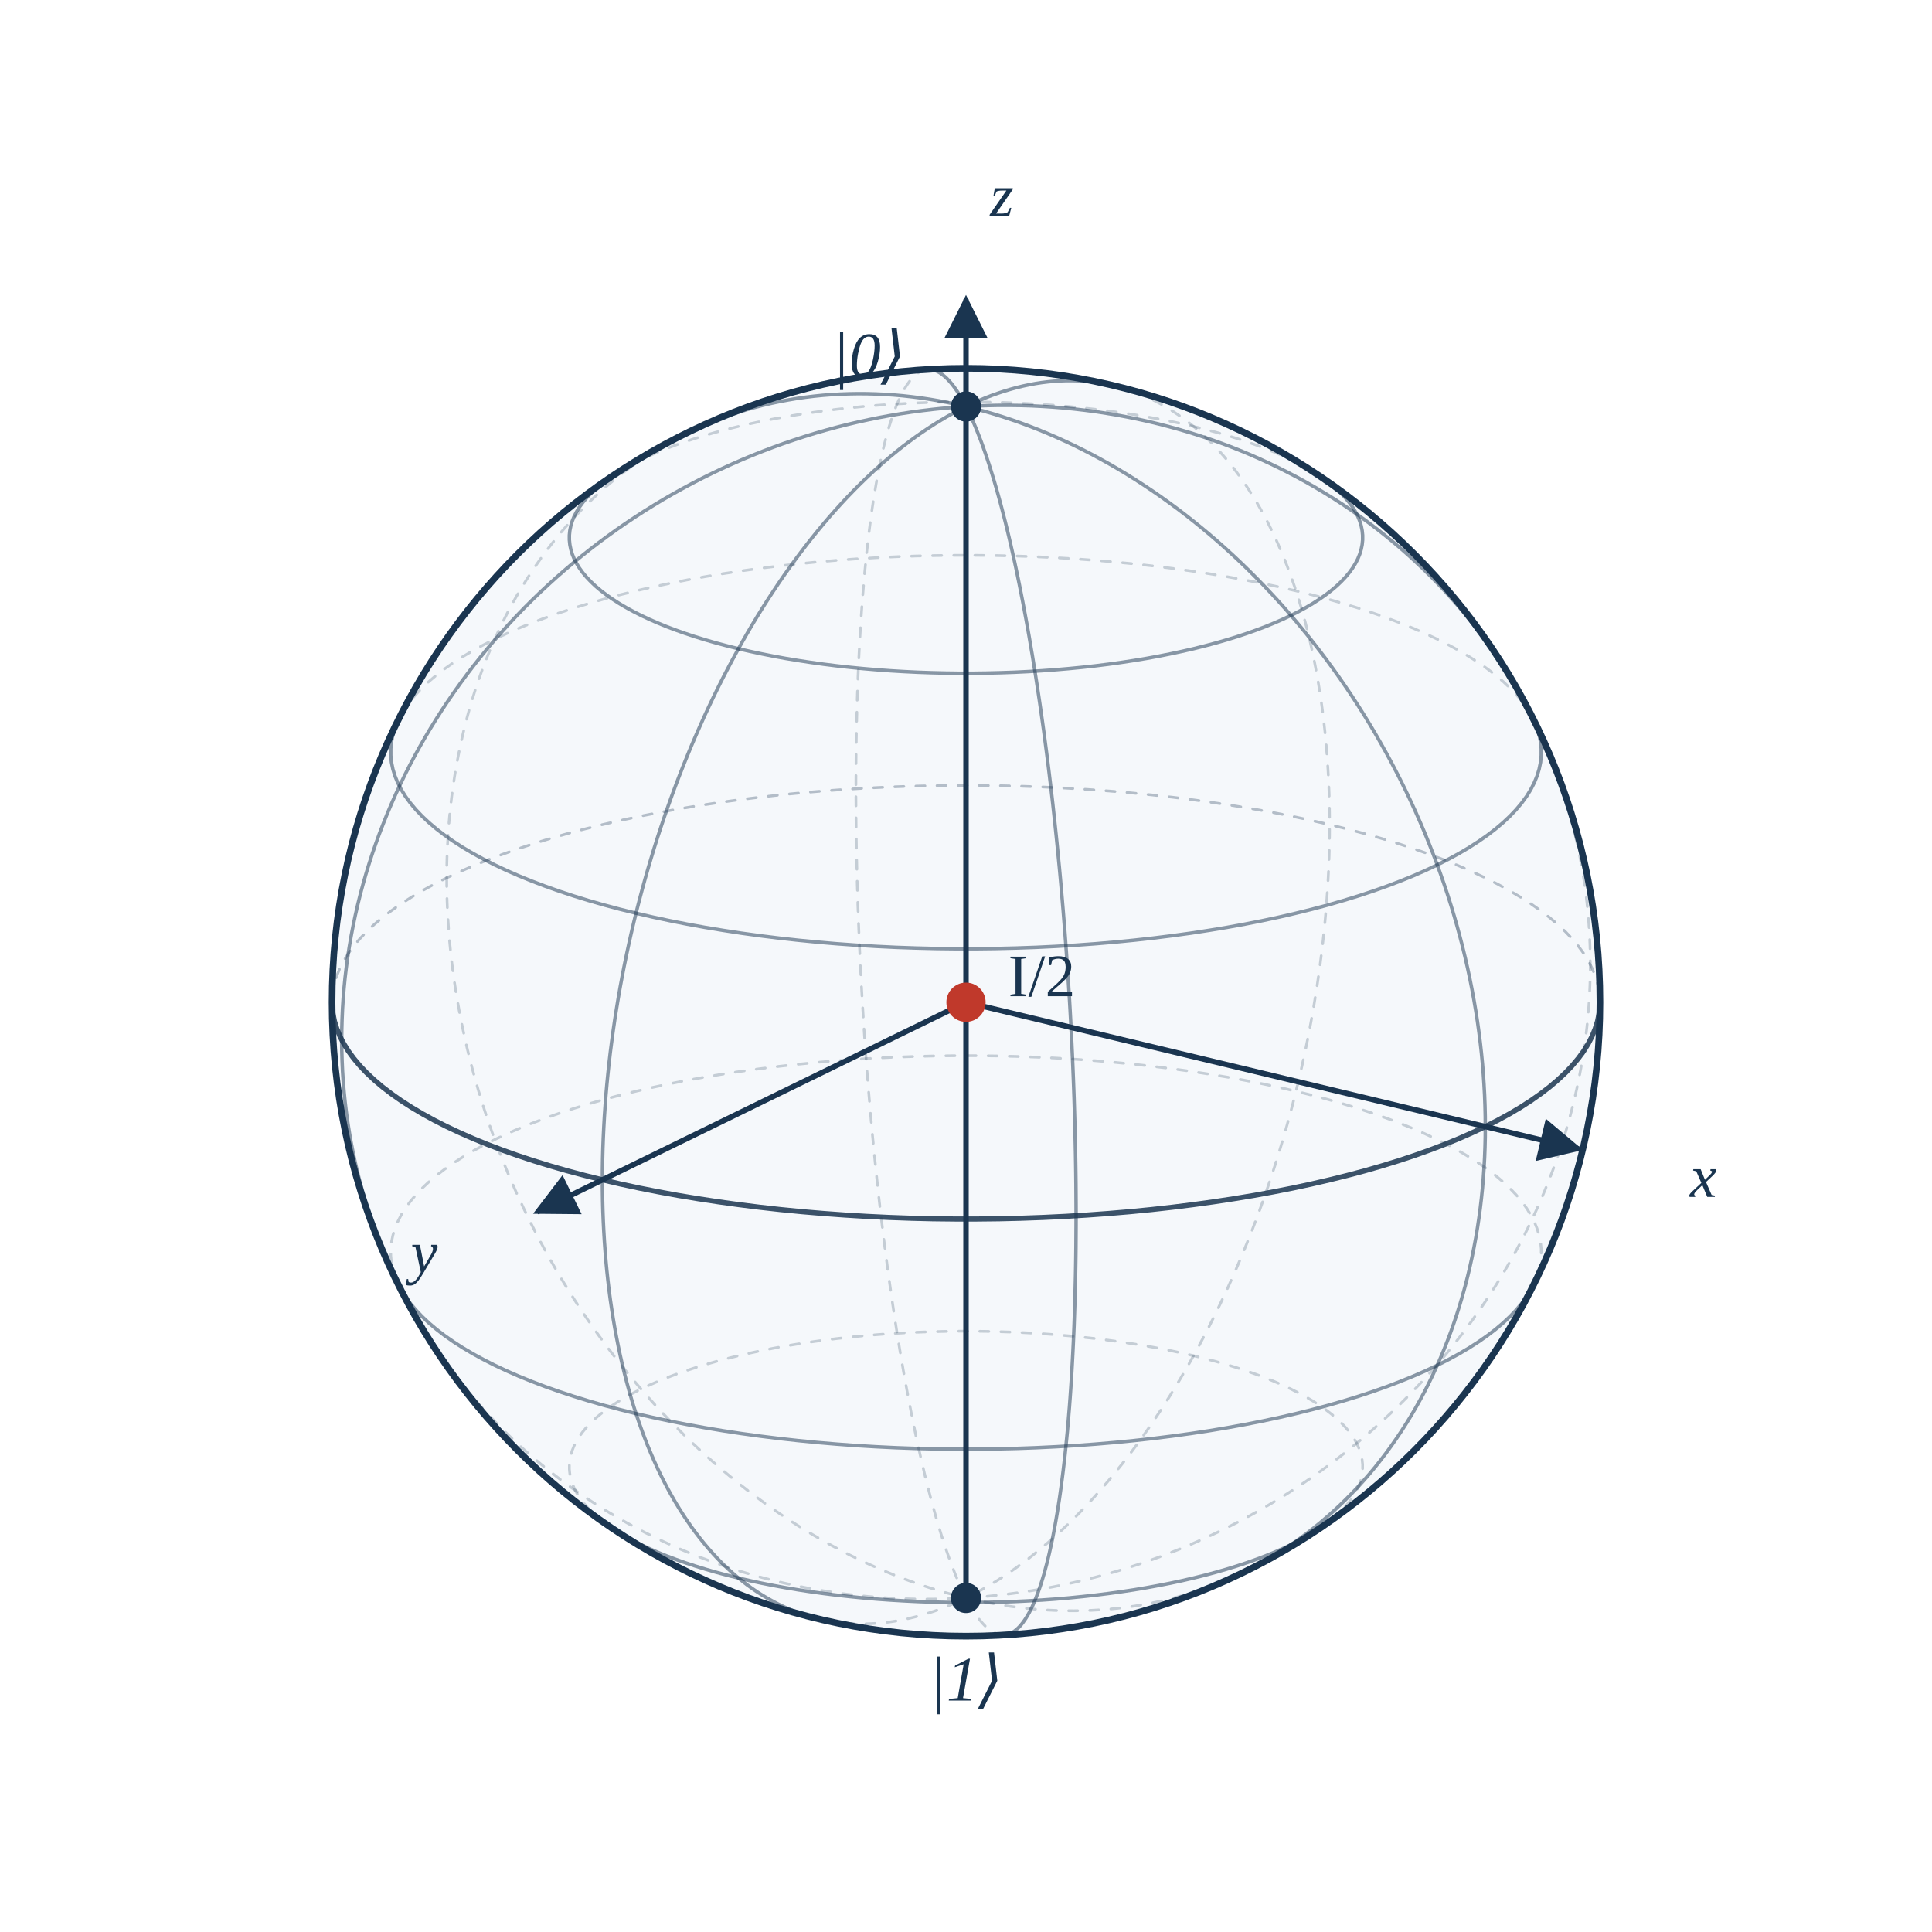
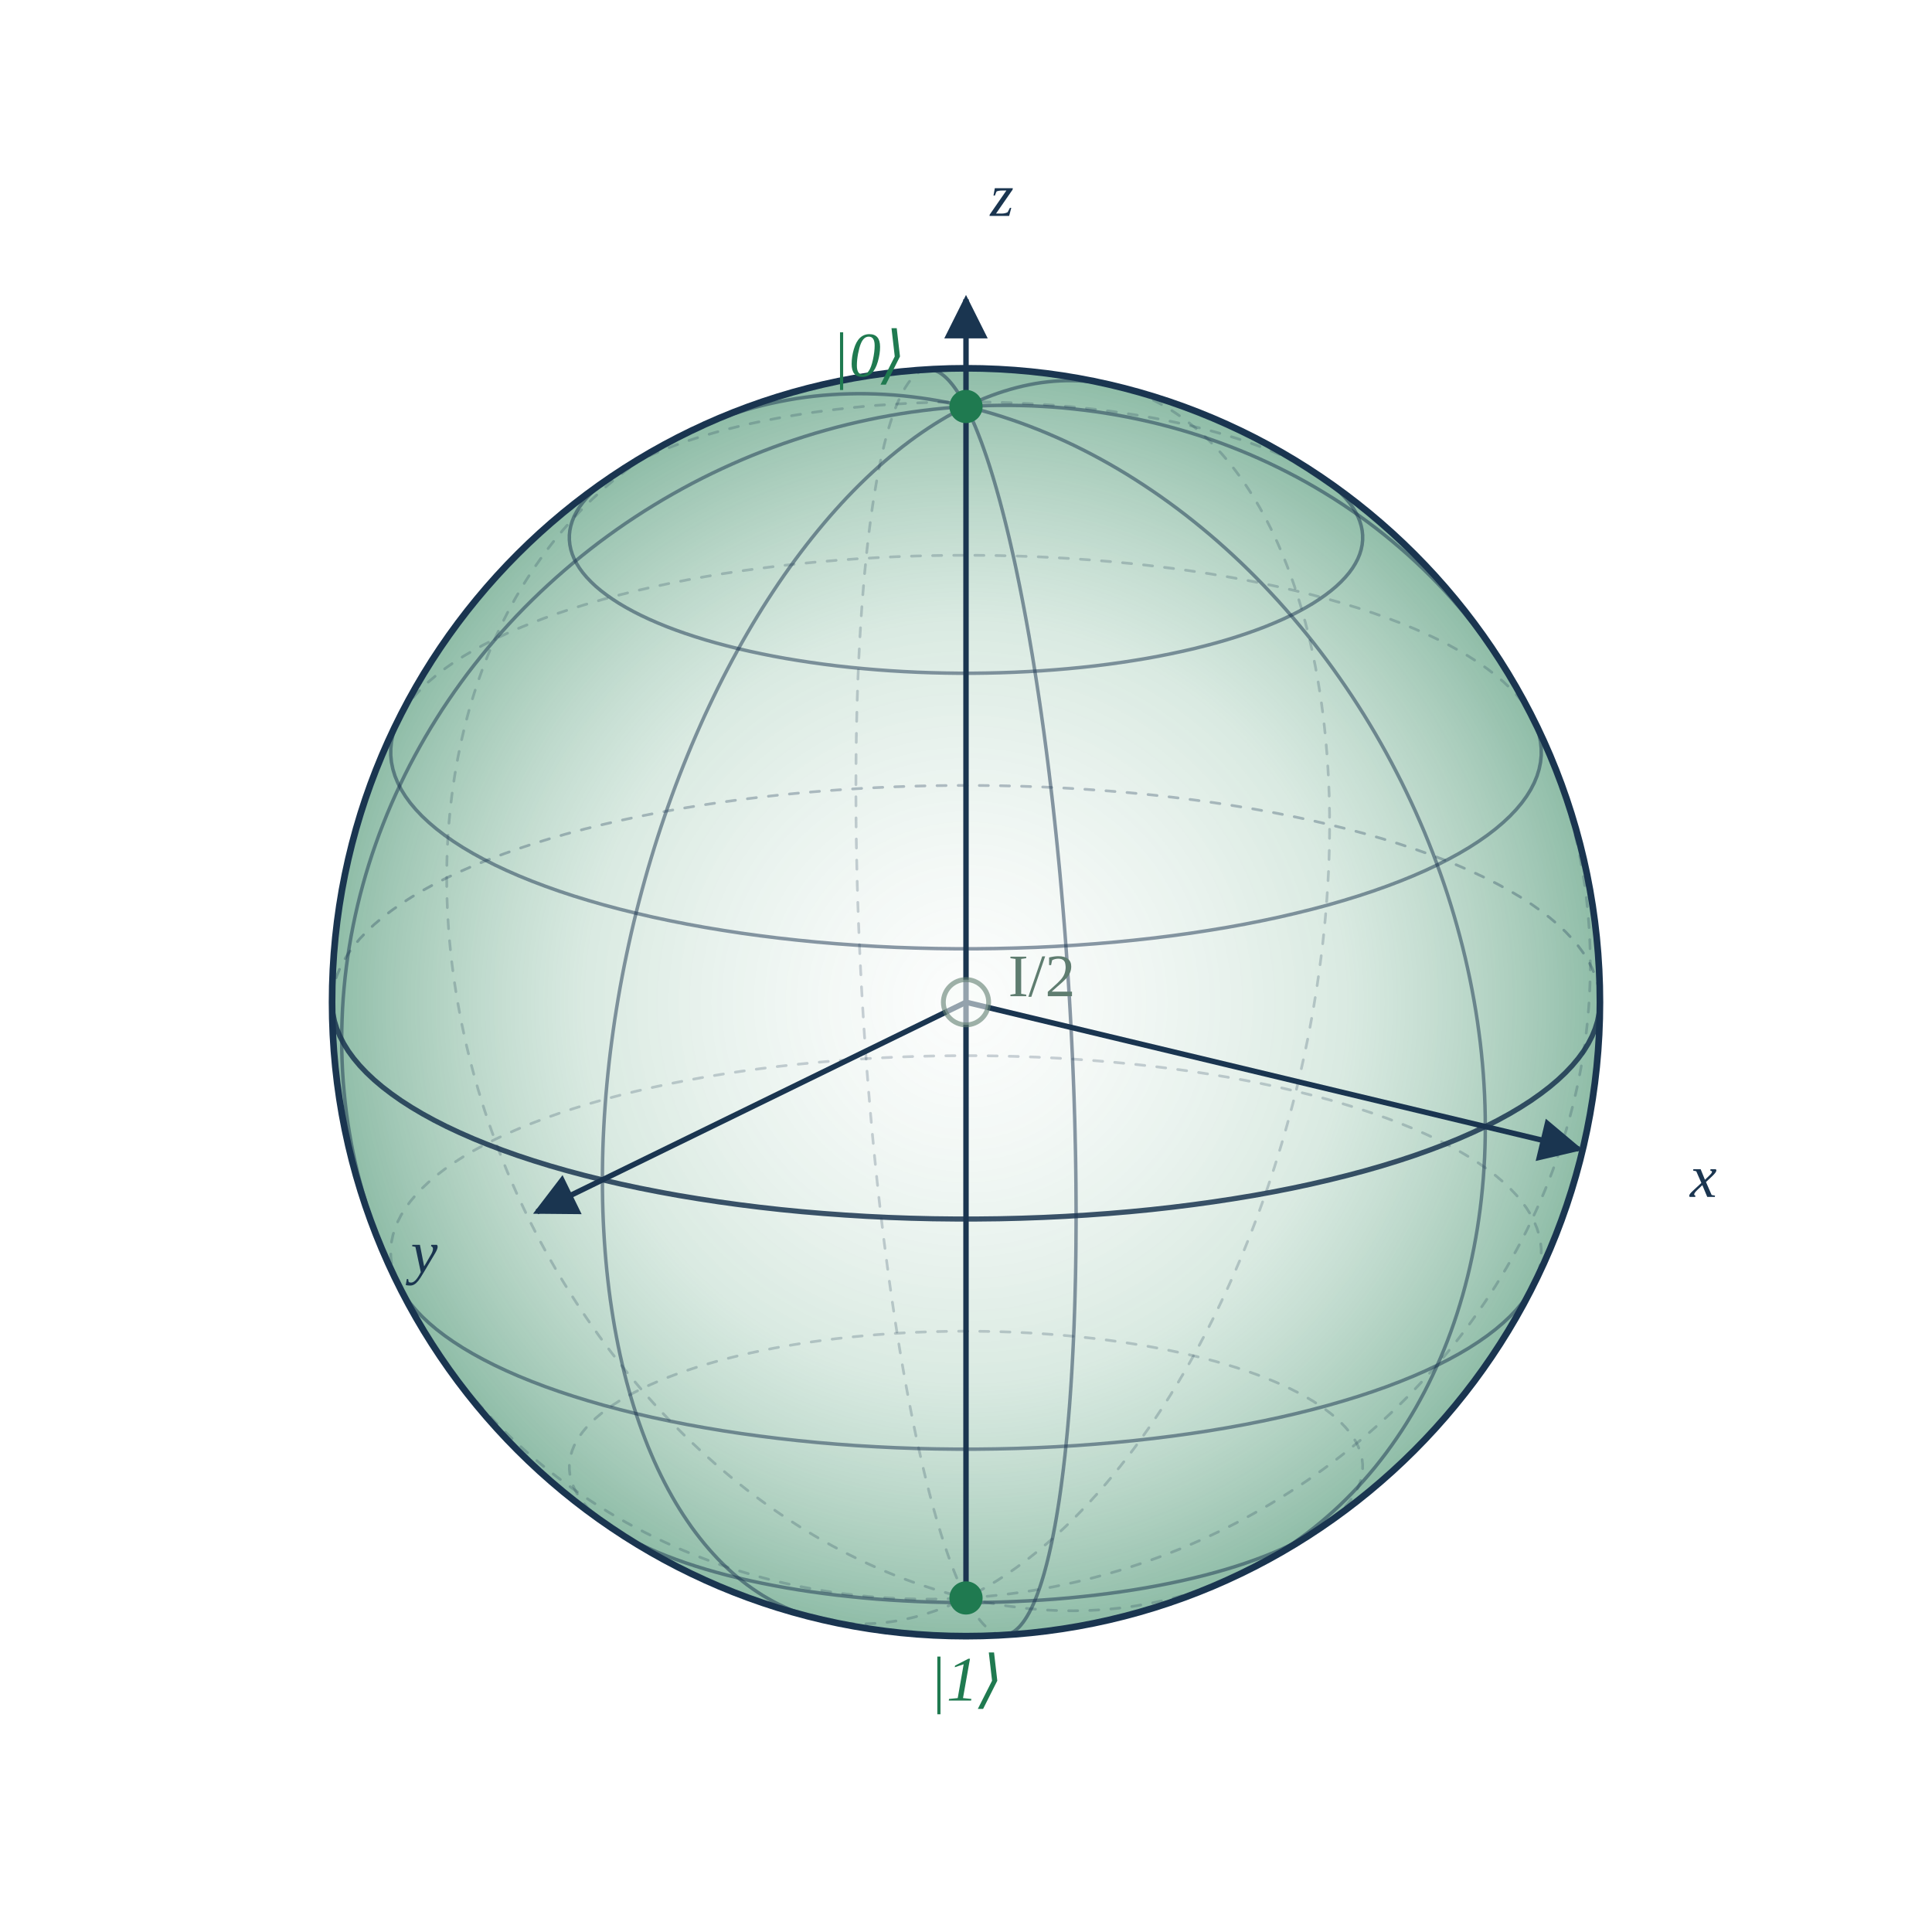
<svg xmlns="http://www.w3.org/2000/svg" viewBox="0 0 640 640" font-family="Georgia, 'Times New Roman', serif" role="img" aria-label="Bloch ball: the qubit state space" data-cx="320" data-cy="332" data-r="210" data-alpha-deg="35" data-elev-deg="20">
  <defs>
    <marker id="arrow" viewBox="0 0 10 10" refX="9" refY="5" markerWidth="8" markerHeight="8" orient="auto-start-reverse">
      <path d="M 0 0 L 10 5 L 0 10 z" fill="#1a3550" />
    </marker>
+     <radialGradient id="purity" cx="320" cy="332" r="210" gradientUnits="userSpaceOnUse">
+       <stop offset="0%" stop-color="#e4eeea" stop-opacity="0.12" />
+       <stop offset="60%" stop-color="#6fae8e" stop-opacity="0.26" />
+       <stop offset="100%" stop-color="#1f7a50" stop-opacity="0.5" />
+     </radialGradient>
  </defs>
-   <circle cx="320.0" cy="332.0" r="210.0" fill="#a8c5d8" fill-opacity="0.12" stroke="none" />
+   <circle cx="320.0" cy="332.0" r="210.0" fill="url(#purity)" stroke="none" />
  <g>
    <polyline points="439.10,159.08 440.97,160.52 442.69,161.97 444.25,163.45 445.67,164.94 446.94,166.45 448.05,167.97 449.00,169.50 449.80,171.05 450.43,172.60 450.91,174.16 451.23,175.73 451.39,177.29 451.39,178.86 451.23,180.43 450.91,182.00 450.43,183.56 449.80,185.11 449.00,186.65 448.05,188.19 446.94,189.71 445.67,191.22 444.25,192.71 442.69,194.19 440.97,195.64 439.10,197.07 437.09,198.48 434.94,199.87 432.64,201.23 430.21,202.56 427.65,203.86 424.95,205.13 422.13,206.36 419.18,207.57 416.11,208.73 412.92,209.86 409.62,210.95 406.22,212.00 402.70,213.01 399.09,213.97 395.38,214.90 391.57,215.77 387.68,216.60 383.71,217.39 379.66,218.13 375.54,218.81 371.35,219.45 367.09,220.04 362.78,220.58 358.42,221.06 354.01,221.49 349.56,221.87 345.07,222.20 340.56,222.47 336.02,222.69 331.45,222.85 326.88,222.96 322.29,223.02 317.71,223.02 313.12,222.96 308.55,222.85 303.98,222.69 299.44,222.47 294.93,222.20 290.44,221.87 285.99,221.49 281.58,221.06 277.22,220.58 272.91,220.04 268.65,219.45 264.46,218.81 260.34,218.13 256.29,217.39 252.32,216.60 248.43,215.77 244.62,214.90 240.91,213.97 237.30,213.01 233.78,212.00 230.38,210.95 227.08,209.86 223.89,208.73 220.82,207.57 217.87,206.36 215.05,205.13 212.35,203.86 209.79,202.56 207.36,201.23 205.06,199.87 202.91,198.48 200.90,197.07 199.03,195.64 197.31,194.19 195.75,192.71 194.33,191.22 193.06,189.71 191.95,188.19 191.00,186.65 190.20,185.11 189.57,183.56 189.09,182.00 188.77,180.43 188.61,178.86 188.61,177.29 188.77,175.73 189.09,174.16 189.57,172.60 190.20,171.05 191.00,169.50 191.95,167.97 193.06,166.45 194.33,164.94 195.75,163.45 197.31,161.97 199.03,160.52 200.90,159.08 202.91,157.67" fill="none" stroke="#1a3550" stroke-width="1.15" stroke-opacity="0.5" stroke-linecap="round" stroke-linejoin="round" />
    <polyline points="202.91,157.67 205.06,156.29 207.36,154.93 209.79,153.60 212.35,152.30 215.05,151.03 217.87,149.79 220.82,148.59 223.89,147.43 227.08,146.30 230.38,145.21 233.78,144.16 237.30,143.15 240.91,142.18 244.62,141.26 248.43,140.38 252.32,139.55 256.29,138.77 260.34,138.03 264.46,137.34 268.65,136.71 272.91,136.12 277.22,135.58 281.58,135.10 285.99,134.66 290.44,134.28 294.93,133.96 299.44,133.69 303.98,133.47 308.55,133.30 313.12,133.19 317.71,133.14 322.29,133.14 326.88,133.19 331.45,133.30 336.02,133.47 340.56,133.69 345.07,133.96 349.56,134.28 354.01,134.66 358.42,135.10 362.78,135.58 367.09,136.12 371.35,136.71 375.54,137.34 379.66,138.03 383.71,138.77 387.68,139.55 391.57,140.38 395.38,141.26 399.09,142.18 402.70,143.15 406.22,144.16 409.62,145.21 412.92,146.30 416.11,147.43 419.18,148.59 422.13,149.79 424.95,151.03 427.65,152.30 430.21,153.60 432.64,154.93 434.94,156.29 437.09,157.67 439.10,159.08" fill="none" stroke="#1a3550" stroke-width="0.9" stroke-opacity="0.22" stroke-dasharray="3,4" stroke-linecap="round" stroke-linejoin="round" />
    <polyline points="508.23,238.92 509.16,241.18 509.85,243.44 510.32,245.71 510.55,247.98 510.55,250.26 510.32,252.53 509.85,254.80 509.16,257.06 508.23,259.32 507.08,261.56 505.70,263.78 504.09,265.99 502.25,268.18 500.20,270.34 497.92,272.48 495.43,274.59 492.72,276.67 489.81,278.71 486.69,280.72 483.36,282.69 479.83,284.62 476.11,286.51 472.20,288.35 468.11,290.14 463.83,291.88 459.38,293.57 454.76,295.21 449.98,296.79 445.03,298.31 439.94,299.78 434.69,301.18 429.31,302.51 423.80,303.79 418.16,304.99 412.40,306.13 406.52,307.20 400.54,308.19 394.47,309.12 388.30,309.97 382.05,310.75 375.72,311.45 369.33,312.08 362.87,312.63 356.36,313.10 349.81,313.50 343.23,313.82 336.61,314.05 329.97,314.21 323.33,314.29 316.67,314.29 310.03,314.21 303.39,314.05 296.77,313.82 290.19,313.50 283.64,313.10 277.13,312.63 270.67,312.08 264.28,311.45 257.95,310.75 251.70,309.97 245.53,309.12 239.46,308.19 233.48,307.20 227.60,306.13 221.84,304.99 216.20,303.79 210.69,302.51 205.31,301.18 200.06,299.78 194.97,298.31 190.02,296.79 185.24,295.21 180.62,293.57 176.17,291.88 171.89,290.14 167.80,288.35 163.89,286.51 160.17,284.62 156.64,282.69 153.31,280.72 150.19,278.71 147.28,276.67 144.57,274.59 142.08,272.48 139.80,270.34 137.75,268.18 135.91,265.99 134.30,263.78 132.92,261.56 131.77,259.32 130.84,257.06 130.15,254.80 129.68,252.53 129.45,250.26 129.45,247.98 129.68,245.71 130.15,243.44 130.84,241.18 131.77,238.92 132.92,236.68" fill="none" stroke="#1a3550" stroke-width="1.15" stroke-opacity="0.5" stroke-linecap="round" stroke-linejoin="round" />
    <polyline points="132.92,236.68 134.30,234.46 135.91,232.25 137.75,230.06 139.80,227.90 142.08,225.76 144.57,223.65 147.28,221.57 150.19,219.53 153.31,217.52 156.64,215.55 160.17,213.62 163.89,211.73 167.80,209.89 171.89,208.10 176.17,206.36 180.62,204.66 185.24,203.03 190.02,201.45 194.97,199.93 200.06,198.46 205.31,197.06 210.69,195.72 216.20,194.45 221.84,193.25 227.60,192.11 233.48,191.04 239.46,190.04 245.53,189.12 251.70,188.27 257.95,187.49 264.28,186.79 270.67,186.16 277.13,185.61 283.64,185.13 290.19,184.74 296.77,184.42 303.39,184.18 310.03,184.03 316.67,183.95 323.33,183.95 329.97,184.03 336.61,184.18 343.23,184.42 349.81,184.74 356.36,185.13 362.87,185.61 369.33,186.16 375.72,186.79 382.05,187.49 388.30,188.27 394.47,189.12 400.54,190.04 406.52,191.04 412.40,192.11 418.16,193.25 423.80,194.45 429.31,195.72 434.69,197.06 439.94,198.46 445.03,199.93 449.98,201.45 454.76,203.03 459.38,204.66 463.83,206.36 468.11,208.10 472.20,209.89 476.11,211.73 479.83,213.62 483.36,215.55 486.69,217.52 489.81,219.53 492.72,221.57 495.43,223.65 497.92,225.76 500.20,227.90 502.25,230.06 504.09,232.25 505.70,234.46 507.08,236.68 508.23,238.92" fill="none" stroke="#1a3550" stroke-width="0.9" stroke-opacity="0.22" stroke-dasharray="3,4" stroke-linecap="round" stroke-linejoin="round" />
    <polyline points="529.97,333.25 529.71,335.76 529.20,338.26 528.43,340.75 527.41,343.24 526.14,345.70 524.62,348.16 522.84,350.59 520.82,353.00 518.56,355.38 516.05,357.74 513.31,360.06 510.32,362.35 507.11,364.61 503.67,366.82 500.01,368.99 496.12,371.12 492.02,373.20 487.71,375.22 483.20,377.20 478.49,379.12 473.58,380.98 468.49,382.79 463.22,384.53 457.77,386.21 452.16,387.82 446.38,389.36 440.45,390.83 434.37,392.24 428.16,393.57 421.81,394.82 415.34,396.00 408.75,397.09 402.05,398.11 395.26,399.05 388.37,399.91 381.40,400.69 374.35,401.38 367.24,401.98 360.07,402.50 352.85,402.94 345.59,403.29 338.30,403.55 330.99,403.73 323.67,403.81 316.33,403.81 309.01,403.73 301.70,403.55 294.41,403.29 287.15,402.94 279.93,402.50 272.76,401.98 265.65,401.38 258.60,400.69 251.63,399.91 244.74,399.05 237.95,398.11 231.25,397.09 224.66,396.00 218.19,394.82 211.84,393.57 205.63,392.24 199.55,390.83 193.62,389.36 187.84,387.82 182.23,386.21 176.78,384.53 171.51,382.79 166.42,380.98 161.51,379.12 156.80,377.20 152.29,375.22 147.98,373.20 143.88,371.12 139.99,368.99 136.33,366.82 132.89,364.61 129.68,362.35 126.69,360.06 123.95,357.74 121.44,355.38 119.18,353.00 117.16,350.59 115.38,348.16 113.86,345.70 112.59,343.24 111.57,340.75 110.80,338.26 110.29,335.76 110.03,333.25 110.03,330.75" fill="none" stroke="#1a3550" stroke-width="1.7" stroke-opacity="0.85" stroke-linecap="round" stroke-linejoin="round" />
    <polyline points="110.03,330.75 110.29,328.24 110.80,325.74 111.57,323.25 112.59,320.76 113.86,318.30 115.38,315.84 117.16,313.41 119.18,311.00 121.44,308.62 123.95,306.26 126.69,303.94 129.68,301.65 132.89,299.39 136.33,297.18 139.99,295.01 143.88,292.88 147.98,290.80 152.29,288.78 156.80,286.80 161.51,284.88 166.42,283.02 171.51,281.21 176.78,279.47 182.23,277.79 187.84,276.18 193.62,274.64 199.55,273.17 205.63,271.76 211.84,270.43 218.19,269.18 224.66,268.00 231.25,266.91 237.95,265.89 244.74,264.95 251.63,264.09 258.60,263.31 265.65,262.62 272.76,262.02 279.93,261.50 287.15,261.06 294.41,260.71 301.70,260.45 309.01,260.27 316.33,260.19 323.67,260.19 330.99,260.27 338.30,260.45 345.59,260.71 352.85,261.06 360.07,261.50 367.24,262.02 374.35,262.62 381.40,263.31 388.37,264.09 395.26,264.95 402.05,265.89 408.75,266.91 415.34,268.00 421.81,269.18 428.16,270.43 434.37,271.76 440.45,273.17 446.38,274.64 452.16,276.18 457.77,277.79 463.22,279.47 468.49,281.21 473.58,283.02 478.49,284.88 483.20,286.80 487.71,288.78 492.02,290.80 496.12,292.88 500.01,295.01 503.67,297.18 507.11,299.39 510.32,301.65 513.31,303.94 516.05,306.26 518.56,308.62 520.82,311.00 522.84,313.41 524.62,315.84 526.14,318.30 527.41,320.76 528.43,323.25 529.20,325.74 529.71,328.24 529.97,330.75 529.97,333.25" fill="none" stroke="#1a3550" stroke-width="0.9" stroke-opacity="0.3" stroke-dasharray="3,4" stroke-linecap="round" stroke-linejoin="round" />
    <polyline points="507.08,427.32 505.70,429.54 504.09,431.75 502.25,433.94 500.20,436.10 497.92,438.24 495.43,440.35 492.72,442.43 489.81,444.47 486.69,446.48 483.36,448.45 479.83,450.38 476.11,452.27 472.20,454.11 468.11,455.90 463.83,457.64 459.38,459.34 454.76,460.97 449.98,462.55 445.03,464.07 439.94,465.54 434.69,466.94 429.31,468.28 423.80,469.55 418.16,470.75 412.40,471.89 406.52,472.96 400.54,473.96 394.47,474.88 388.30,475.73 382.05,476.51 375.72,477.21 369.33,477.84 362.87,478.39 356.36,478.87 349.81,479.26 343.23,479.58 336.61,479.82 329.97,479.97 323.33,480.05 316.67,480.05 310.03,479.97 303.39,479.82 296.77,479.58 290.19,479.26 283.64,478.87 277.13,478.39 270.67,477.84 264.28,477.21 257.95,476.51 251.70,475.73 245.53,474.88 239.46,473.96 233.48,472.96 227.60,471.89 221.84,470.75 216.20,469.55 210.69,468.28 205.31,466.94 200.06,465.54 194.97,464.07 190.02,462.55 185.24,460.97 180.62,459.34 176.17,457.64 171.89,455.90 167.80,454.11 163.89,452.27 160.17,450.38 156.64,448.45 153.31,446.48 150.19,444.47 147.28,442.43 144.57,440.35 142.08,438.24 139.80,436.10 137.75,433.94 135.91,431.75 134.30,429.54 132.92,427.32 131.77,425.08" fill="none" stroke="#1a3550" stroke-width="1.15" stroke-opacity="0.5" stroke-linecap="round" stroke-linejoin="round" />
    <polyline points="131.77,425.08 130.84,422.82 130.15,420.56 129.68,418.29 129.45,416.02 129.45,413.74 129.68,411.47 130.15,409.20 130.84,406.94 131.77,404.68 132.92,402.44 134.30,400.22 135.91,398.01 137.75,395.82 139.80,393.66 142.08,391.52 144.57,389.41 147.28,387.33 150.19,385.29 153.31,383.28 156.64,381.31 160.17,379.38 163.89,377.49 167.80,375.65 171.89,373.86 176.17,372.12 180.62,370.43 185.24,368.79 190.02,367.21 194.97,365.69 200.06,364.22 205.31,362.82 210.69,361.49 216.20,360.21 221.84,359.01 227.60,357.87 233.48,356.80 239.46,355.81 245.53,354.88 251.70,354.03 257.95,353.25 264.28,352.55 270.67,351.92 277.13,351.37 283.64,350.90 290.19,350.50 296.77,350.18 303.39,349.95 310.03,349.79 316.67,349.71 323.33,349.71 329.97,349.79 336.61,349.95 343.23,350.18 349.81,350.50 356.36,350.90 362.87,351.37 369.33,351.92 375.72,352.55 382.05,353.25 388.30,354.03 394.47,354.88 400.54,355.81 406.52,356.80 412.40,357.87 418.16,359.01 423.80,360.21 429.31,361.49 434.69,362.82 439.94,364.22 445.03,365.69 449.98,367.21 454.76,368.79 459.38,370.43 463.83,372.12 468.11,373.86 472.20,375.65 476.11,377.49 479.83,379.38 483.36,381.31 486.69,383.28 489.81,385.29 492.72,387.33 495.43,389.41 497.92,391.52 500.20,393.66 502.25,395.82 504.09,398.01 505.70,400.22 507.08,402.44 508.23,404.68 509.16,406.94 509.85,409.20 510.32,411.47 510.55,413.74 510.55,416.02 510.32,418.29 509.85,420.56 509.16,422.82 508.23,425.08 507.08,427.32" fill="none" stroke="#1a3550" stroke-width="0.9" stroke-opacity="0.22" stroke-dasharray="3,4" stroke-linecap="round" stroke-linejoin="round" />
    <polyline points="437.09,506.33 434.94,507.71 432.64,509.07 430.21,510.40 427.65,511.70 424.95,512.97 422.13,514.21 419.18,515.41 416.11,516.57 412.92,517.70 409.62,518.79 406.22,519.84 402.70,520.85 399.09,521.82 395.38,522.74 391.57,523.62 387.68,524.45 383.71,525.23 379.66,525.97 375.54,526.66 371.35,527.29 367.09,527.88 362.78,528.42 358.42,528.90 354.01,529.34 349.56,529.72 345.07,530.04 340.56,530.31 336.02,530.53 331.45,530.70 326.88,530.81 322.29,530.86 317.71,530.86 313.12,530.81 308.55,530.70 303.98,530.53 299.44,530.31 294.93,530.04 290.44,529.72 285.99,529.34 281.58,528.90 277.22,528.42 272.91,527.88 268.65,527.29 264.46,526.66 260.34,525.97 256.29,525.23 252.32,524.45 248.43,523.62 244.62,522.74 240.91,521.82 237.30,520.85 233.78,519.84 230.38,518.79 227.08,517.70 223.89,516.57 220.82,515.41 217.87,514.21 215.05,512.97 212.35,511.70 209.79,510.40 207.36,509.07 205.06,507.71 202.91,506.33 200.90,504.92" fill="none" stroke="#1a3550" stroke-width="1.15" stroke-opacity="0.5" stroke-linecap="round" stroke-linejoin="round" />
    <polyline points="200.90,504.92 199.03,503.48 197.31,502.03 195.75,500.55 194.33,499.06 193.06,497.55 191.95,496.03 191.00,494.50 190.20,492.95 189.57,491.40 189.09,489.84 188.77,488.27 188.61,486.71 188.61,485.14 188.77,483.57 189.09,482.00 189.57,480.44 190.20,478.89 191.00,477.35 191.95,475.81 193.06,474.29 194.33,472.78 195.75,471.29 197.31,469.81 199.03,468.36 200.90,466.93 202.91,465.52 205.06,464.13 207.36,462.77 209.79,461.44 212.35,460.14 215.05,458.87 217.87,457.64 220.82,456.43 223.89,455.27 227.08,454.14 230.38,453.05 233.78,452.00 237.30,450.99 240.91,450.03 244.62,449.10 248.43,448.23 252.32,447.40 256.29,446.61 260.34,445.87 264.46,445.19 268.65,444.55 272.91,443.96 277.22,443.42 281.58,442.94 285.99,442.51 290.44,442.13 294.93,441.80 299.44,441.53 303.98,441.31 308.55,441.15 313.12,441.04 317.71,440.98 322.29,440.98 326.88,441.04 331.45,441.15 336.02,441.31 340.56,441.53 345.07,441.80 349.56,442.13 354.01,442.51 358.42,442.94 362.78,443.42 367.09,443.96 371.35,444.55 375.54,445.19 379.66,445.87 383.71,446.61 387.68,447.40 391.57,448.23 395.38,449.10 399.09,450.03 402.70,450.99 406.22,452.00 409.62,453.05 412.92,454.14 416.11,455.27 419.18,456.43 422.13,457.64 424.95,458.87 427.65,460.14 430.21,461.44 432.64,462.77 434.94,464.13 437.09,465.52 439.10,466.93 440.97,468.36 442.69,469.81 444.25,471.29 445.67,472.78 446.94,474.29 448.05,475.81 449.00,477.35 449.80,478.89 450.43,480.44 450.91,482.00 451.23,483.57 451.39,485.14 451.39,486.71 451.23,488.27 450.91,489.84 450.43,491.40 449.80,492.95 449.00,494.50 448.05,496.03 446.94,497.55 445.67,499.06 444.25,500.55 442.69,502.03 440.97,503.48 439.10,504.92 437.09,506.33" fill="none" stroke="#1a3550" stroke-width="0.9" stroke-opacity="0.22" stroke-dasharray="3,4" stroke-linecap="round" stroke-linejoin="round" />
  </g>
  <g>
    <polyline points="320.00,134.66 323.00,135.41 326.00,136.22 329.00,137.09 332.00,138.02 334.99,139.01 337.98,140.05 340.96,141.16 343.94,142.32 346.91,143.54 349.87,144.82 352.82,146.15 355.77,147.54 358.70,148.99 361.62,150.49 364.52,152.05 367.42,153.66 370.29,155.33 373.16,157.05 376.00,158.83 378.83,160.66 381.65,162.54 384.44,164.47 387.21,166.45 389.97,168.48 392.70,170.56 395.41,172.70 398.10,174.88 400.76,177.10 403.40,179.38 406.01,181.70 408.60,184.07 411.16,186.48 413.69,188.94 416.19,191.44 418.67,193.98 421.11,196.57 423.53,199.19 425.91,201.86 428.26,204.57 430.57,207.31 432.86,210.10 435.11,212.92 437.32,215.77 439.50,218.67 441.64,221.59 443.74,224.55 445.81,227.55 447.84,230.57 449.83,233.63 451.78,236.71 453.69,239.83 455.56,242.97 457.38,246.14 459.17,249.34 460.91,252.56 462.61,255.81 464.27,259.07 465.88,262.36 467.45,265.68 468.98,269.01 470.45,272.36 471.89,275.73 473.27,279.12 474.61,282.52 475.90,285.94 477.15,289.37 478.35,292.82 479.50,296.27 480.60,299.74 481.65,303.22 482.65,306.71 483.60,310.20 484.51,313.70 485.36,317.21 486.16,320.72 486.91,324.23 487.61,327.75 488.26,331.27 488.86,334.79 489.41,338.30 489.90,341.82 490.35,345.33 490.74,348.84 491.08,352.34 491.37,355.84 491.60,359.33 491.79,362.81 491.92,366.28 492.00,369.75 492.02,373.20 492.00,376.63 491.92,380.06 491.79,383.47 491.60,386.86 491.37,390.24 491.08,393.60 490.74,396.94 490.35,400.26 489.90,403.56 489.41,406.84 488.86,410.09 488.26,413.32 487.61,416.53 486.91,419.71 486.16,422.87 485.36,425.99 484.51,429.09 483.60,432.16 482.65,435.20 481.65,438.20 480.60,441.18 479.50,444.12 478.35,447.03 477.15,449.90 475.90,452.73 474.61,455.53 473.27,458.29 471.89,461.02 470.45,463.70 468.98,466.35 467.45,468.95 465.88,471.51 464.27,474.03 462.61,476.50 460.91,478.93 459.17,481.32 457.38,483.66 455.56,485.96 453.69,488.20 451.78,490.40 449.83,492.56 447.84,494.66 445.81,496.71 443.74,498.72 441.64,500.67 439.50,502.57 437.32,504.42 435.11,506.21 432.86,507.96 430.57,509.65 428.26,511.28 425.91,512.87 423.53,514.39 421.11,515.86 418.67,517.28 416.19,518.64 413.69,519.94 411.16,521.18" fill="none" stroke="#1a3550" stroke-width="1.15" stroke-opacity="0.5" stroke-linecap="round" stroke-linejoin="round" />
    <polyline points="411.16,521.18 408.60,522.37 406.01,523.50 403.40,524.57 400.76,525.58 398.10,526.53 395.41,527.42 392.70,528.26 389.97,529.03 387.21,529.75 384.44,530.40 381.65,530.99 378.83,531.52 376.00,532.00 373.16,532.41 370.29,532.76 367.42,533.05 364.52,533.27 361.62,533.44 358.70,533.54 355.77,533.59 352.82,533.57 349.87,533.49 346.91,533.35 343.94,533.15 340.96,532.89 337.98,532.56 334.99,532.18 332.00,531.73 329.00,531.22 326.00,530.65 323.00,530.02 320.00,529.34" fill="none" stroke="#1a3550" stroke-width="0.9" stroke-opacity="0.22" stroke-dasharray="3,4" stroke-linecap="round" stroke-linejoin="round" />
    <polyline points="320.00,134.66 320.64,135.93 321.27,137.25 321.91,138.64 322.54,140.08 323.18,141.58 323.81,143.14 324.44,144.76 325.08,146.43 325.70,148.16 326.33,149.95 326.96,151.79 327.58,153.68 328.20,155.63 328.82,157.64 329.44,159.70 330.05,161.81 330.66,163.97 331.27,166.18 331.87,168.44 332.47,170.76 333.07,173.12 333.66,175.53 334.25,177.99 334.83,180.49 335.41,183.05 335.99,185.64 336.56,188.28 337.12,190.97 337.68,193.70 338.23,196.47 338.78,199.28 339.32,202.13 339.86,205.02 340.39,207.95 340.92,210.92 341.43,213.93 341.95,216.97 342.45,220.05 342.95,223.16 343.44,226.30 343.92,229.47 344.40,232.68 344.87,235.92 345.33,239.18 345.79,242.48 346.23,245.80 346.67,249.15 347.10,252.52 347.52,255.92 347.93,259.34 348.34,262.78 348.74,266.25 349.12,269.73 349.50,273.23 349.87,276.75 350.23,280.29 350.58,283.85 350.93,287.41 351.26,290.99 351.58,294.59 351.89,298.19 352.20,301.81 352.49,305.44 352.78,309.07 353.05,312.71 353.31,316.35 353.57,320.01 353.81,323.66 354.04,327.32 354.27,330.97 354.48,334.63 354.68,338.29 354.87,341.95 355.05,345.60 355.22,349.25 355.38,352.89 355.53,356.53 355.67,360.16 355.80,363.78 355.91,367.39 356.02,370.99 356.11,374.58 356.19,378.16 356.27,381.72 356.33,385.26 356.38,388.80 356.42,392.31 356.44,395.80 356.46,399.28 356.47,402.73 356.46,406.17 356.44,409.58 356.42,412.96 356.38,416.33 356.33,419.66 356.27,422.97 356.19,426.25 356.11,429.51 356.02,432.73 355.91,435.93 355.80,439.09 355.67,442.22 355.53,445.31 355.38,448.37 355.22,451.40 355.05,454.39 354.87,457.34 354.68,460.25 354.48,463.13 354.27,465.96 354.04,468.75 353.81,471.51 353.57,474.22 353.31,476.88 353.05,479.50 352.78,482.08 352.49,484.61 352.20,487.10 351.89,489.53 351.58,491.92 351.26,494.27 350.93,496.56 350.58,498.80 350.23,500.99 349.87,503.13 349.50,505.22 349.12,507.25 348.74,509.23 348.34,511.16 347.93,513.03 347.52,514.85 347.10,516.61 346.67,518.31 346.23,519.96 345.79,521.55 345.33,523.09 344.87,524.56 344.40,525.98 343.92,527.34 343.44,528.63 342.95,529.87 342.45,531.05 341.95,532.17 341.43,533.22 340.92,534.22 340.39,535.15 339.86,536.02 339.32,536.83 338.78,537.58 338.23,538.26 337.68,538.89 337.12,539.44 336.56,539.94 335.99,540.37 335.41,540.74 334.83,541.04 334.25,541.29 333.66,541.46 333.07,541.58 332.47,541.63" fill="none" stroke="#1a3550" stroke-width="1.15" stroke-opacity="0.5" stroke-linecap="round" stroke-linejoin="round" />
    <polyline points="332.47,541.63 331.87,541.61 331.27,541.53 330.66,541.39 330.05,541.19 329.44,540.92 328.82,540.59 328.20,540.19 327.58,539.73 326.96,539.21 326.33,538.62 325.70,537.97 325.08,537.26 324.44,536.48 323.81,535.65 323.18,534.75 322.54,533.79 321.91,532.77 321.27,531.68 320.64,530.54 320.00,529.34" fill="none" stroke="#1a3550" stroke-width="0.9" stroke-opacity="0.22" stroke-dasharray="3,4" stroke-linecap="round" stroke-linejoin="round" />
    <polyline points="320.00,134.66 317.90,135.72 315.80,136.84 313.70,138.01 311.60,139.25 309.50,140.54 307.41,141.90 305.32,143.31 303.24,144.77 301.16,146.30 299.08,147.88 297.02,149.52 294.96,151.21 292.90,152.96 290.86,154.76 288.82,156.62 286.80,158.53 284.78,160.49 282.78,162.50 280.78,164.57 278.80,166.69 276.83,168.86 274.88,171.07 272.94,173.34 271.01,175.66 269.10,178.02 267.20,180.43 265.32,182.88 263.45,185.38 261.60,187.93 259.77,190.52 257.96,193.15 256.17,195.83 254.40,198.54 252.64,201.30 250.91,204.10 249.20,206.93 247.51,209.81 245.84,212.72 244.20,215.67 242.58,218.65 240.98,221.67 239.40,224.72 237.85,227.80 236.33,230.92 234.83,234.07 233.35,237.24 231.91,240.45 230.49,243.68 229.09,246.94 227.73,250.23 226.39,253.54 225.08,256.87 223.80,260.23 222.55,263.61 221.33,267.01 220.14,270.43 218.98,273.87 217.85,277.32 216.75,280.80 215.69,284.28 214.65,287.79 213.65,291.30 212.68,294.83 211.74,298.37 210.83,301.93 209.96,305.48 209.12,309.05 208.32,312.63 207.55,316.21 206.81,319.79 206.11,323.38 205.44,326.98 204.81,330.57 204.22,334.16 203.65,337.76 203.13,341.35 202.64,344.94 202.18,348.52 201.76,352.10 201.38,355.67 201.03,359.24 200.72,362.80 200.45,366.35 200.21,369.89 200.01,373.41 199.84,376.93 199.71,380.43 199.62,383.91 199.57,387.38 199.55,390.83 199.57,394.27 199.62,397.69 199.71,401.08 199.84,404.46 200.01,407.81 200.21,411.14 200.45,414.45 200.72,417.73 201.03,420.98 201.38,424.21 201.76,427.41 202.18,430.58 202.64,433.72 203.13,436.83 203.65,439.90 204.22,442.95 204.81,445.96 205.44,448.94 206.11,451.88 206.81,454.78 207.55,457.65 208.32,460.47 209.12,463.26 209.96,466.01 210.83,468.72 211.74,471.39 212.68,474.01 213.65,476.59 214.65,479.13 215.69,481.62 216.75,484.07 217.85,486.47 218.98,488.82 220.14,491.12 221.33,493.38 222.55,495.59 223.80,497.75 225.08,499.85 226.39,501.91 227.73,503.91 229.09,505.87 230.49,507.77 231.91,509.61 233.35,511.40 234.83,513.14 236.33,514.82 237.85,516.45 239.40,518.02 240.98,519.53 242.58,520.99 244.20,522.38 245.84,523.72 247.51,525.01 249.20,526.23 250.91,527.39 252.64,528.50 254.40,529.54 256.17,530.53 257.96,531.45 259.77,532.31 261.60,533.12 263.45,533.86 265.32,534.54 267.20,535.16 269.10,535.71 271.01,536.21 272.94,536.64" fill="none" stroke="#1a3550" stroke-width="1.15" stroke-opacity="0.5" stroke-linecap="round" stroke-linejoin="round" />
    <polyline points="272.94,536.64 274.88,537.01 276.83,537.31 278.80,537.56 280.78,537.74 282.78,537.86 284.78,537.91 286.80,537.91 288.82,537.84 290.86,537.71 292.90,537.51 294.96,537.26 297.02,536.94 299.08,536.55 301.16,536.11 303.24,535.60 305.32,535.03 307.41,534.40 309.50,533.71 311.60,532.96 313.70,532.14 315.80,531.27 317.90,530.33 320.00,529.34" fill="none" stroke="#1a3550" stroke-width="0.9" stroke-opacity="0.22" stroke-dasharray="3,4" stroke-linecap="round" stroke-linejoin="round" />
    <polyline points="320.00,134.66 316.39,134.91 312.78,135.22 309.18,135.59 305.57,136.02 301.98,136.50 298.38,137.05 294.80,137.66 291.22,138.32 287.65,139.05 284.09,139.83 280.54,140.67 277.00,141.57 273.48,142.53 269.97,143.54 266.47,144.62 263.00,145.75 259.53,146.93 256.09,148.18 252.67,149.48 249.27,150.83 245.89,152.24 242.53,153.71 239.19,155.23 235.88,156.80 232.60,158.42 229.34,160.10 226.11,161.84 222.91,163.62 219.74,165.45 216.60,167.34 213.49,169.27 210.41,171.26 207.36,173.29 204.35,175.38 201.38,177.51 198.44,179.68 195.54,181.91 192.68,184.18 189.85,186.49 187.07,188.85 184.32,191.25 181.62,193.70 178.96,196.18 176.34,198.71 173.76,201.28 171.23,203.89 168.75,206.54 166.31,209.23 163.92,211.95 161.57,214.71 159.28,217.51 157.03,220.34 154.83,223.20 152.69,226.10 150.59,229.03 148.55,231.99 146.55,234.98 144.62,238.01 142.73,241.06 140.90,244.13 139.12,247.24 137.40,250.37 135.73,253.52 134.12,256.70 132.57,259.91 131.07,263.13 129.63,266.38 128.25,269.64 126.93,272.93 125.66,276.23 124.46,279.55 123.31,282.88 122.23,286.23 121.20,289.60 120.24,292.97 119.33,296.36 118.49,299.76 117.71,303.17 116.99,306.59 116.33,310.02 115.74,313.45 115.20,316.89 114.73,320.33 114.32,323.78 113.98,327.23 113.69,330.68 113.47,334.13 113.32,337.58 113.22,341.03 113.19,344.47 113.22,347.91 113.32,351.35 113.47,354.78 113.69,358.21 113.98,361.62 114.32,365.03 114.73,368.43 115.20,371.81 115.74,375.19 116.33,378.55 116.99,381.90 117.71,385.23 118.49,388.54 119.33,391.84 120.24,395.12 121.20,398.38 122.23,401.62 123.31,404.84 124.46,408.04 125.66,411.21 126.93,414.36 128.25,417.49 129.63,420.59 131.07,423.66 132.57,426.70 134.12,429.72" fill="none" stroke="#1a3550" stroke-width="1.15" stroke-opacity="0.5" stroke-linecap="round" stroke-linejoin="round" />
    <polyline points="134.12,429.72 135.73,432.70 137.40,435.66 139.12,438.58 140.90,441.47 142.73,444.33 144.62,447.15 146.55,449.94 148.55,452.69 150.59,455.40 152.69,458.08 154.83,460.72 157.03,463.32 159.28,465.88 161.57,468.40 163.92,470.88 166.31,473.31 168.75,475.70 171.23,478.05 173.76,480.36 176.34,482.62 178.96,484.83 181.62,486.99 184.32,489.11 187.07,491.18 189.85,493.21 192.68,495.18 195.54,497.11 198.44,498.98 201.38,500.80 204.35,502.57 207.36,504.29 210.41,505.96 213.49,507.57 216.60,509.13 219.74,510.64 222.91,512.09 226.11,513.49 229.34,514.83 232.60,516.12 235.88,517.35 239.19,518.52 242.53,519.64 245.89,520.70 249.27,521.70 252.67,522.64 256.09,523.53 259.53,524.36 263.00,525.13 266.47,525.84 269.97,526.49 273.48,527.08 277.00,527.62 280.54,528.09 284.09,528.50 287.65,528.86 291.22,529.15 294.80,529.38 298.38,529.56 301.98,529.67 305.57,529.72 309.18,529.72 312.78,529.65 316.39,529.52 320.00,529.34" fill="none" stroke="#1a3550" stroke-width="0.9" stroke-opacity="0.22" stroke-dasharray="3,4" stroke-linecap="round" stroke-linejoin="round" />
    <polyline points="320.00,134.66 317.00,133.98 314.00,133.35 311.00,132.78 308.00,132.27 305.01,131.82 302.02,131.44 299.04,131.11 296.06,130.85 293.09,130.65 290.13,130.51 287.18,130.43 284.23,130.41 281.30,130.46 278.38,130.56 275.48,130.73 272.58,130.95 269.71,131.24 266.84,131.59 264.00,132.00 261.17,132.48 258.35,133.01 255.56,133.60 252.79,134.25 250.03,134.97 247.30,135.74 244.59,136.58 241.90,137.47 239.24,138.42 236.60,139.43 233.99,140.50 231.40,141.63 228.84,142.82 226.31,144.06" fill="none" stroke="#1a3550" stroke-width="1.15" stroke-opacity="0.5" stroke-linecap="round" stroke-linejoin="round" />
    <polyline points="226.31,144.06 223.81,145.36 221.33,146.72 218.89,148.14 216.47,149.61 214.09,151.13 211.74,152.72 209.43,154.35 207.14,156.04 204.89,157.79 202.68,159.58 200.50,161.43 198.36,163.33 196.26,165.28 194.19,167.29 192.16,169.34 190.17,171.44 188.22,173.60 186.31,175.80 184.44,178.04 182.62,180.34 180.83,182.68 179.09,185.07 177.39,187.50 175.73,189.97 174.12,192.49 172.55,195.05 171.02,197.65 169.55,200.30 168.11,202.98 166.73,205.71 165.39,208.47 164.10,211.27 162.85,214.10 161.65,216.97 160.50,219.88 159.40,222.82 158.35,225.80 157.35,228.80 156.40,231.84 155.49,234.91 154.64,238.01 153.84,241.13 153.09,244.29 152.39,247.47 151.74,250.68 151.14,253.91 150.59,257.16 150.10,260.44 149.65,263.74 149.26,267.06 148.92,270.40 148.63,273.76 148.40,277.14 148.21,280.53 148.08,283.94 148.00,287.37 147.98,290.80 148.00,294.25 148.08,297.72 148.21,301.19 148.40,304.67 148.63,308.16 148.92,311.66 149.26,315.16 149.65,318.67 150.10,322.18 150.59,325.70 151.14,329.21 151.74,332.73 152.39,336.25 153.09,339.77 153.84,343.28 154.64,346.79 155.49,350.30 156.40,353.80 157.35,357.29 158.35,360.78 159.40,364.26 160.50,367.73 161.65,371.18 162.85,374.63 164.10,378.06 165.39,381.48 166.73,384.88 168.11,388.27 169.55,391.64 171.02,394.99 172.55,398.32 174.12,401.64 175.73,404.93 177.39,408.19 179.09,411.44 180.83,414.66 182.62,417.86 184.44,421.03 186.31,424.17 188.22,427.29 190.17,430.37 192.16,433.43 194.19,436.45 196.26,439.45 198.36,442.41 200.50,445.33 202.68,448.23 204.89,451.08 207.14,453.90 209.43,456.69 211.74,459.43 214.09,462.14 216.47,464.81 218.89,467.43 221.33,470.02 223.81,472.56 226.31,475.06 228.84,477.52 231.40,479.93 233.99,482.30 236.60,484.62 239.24,486.90 241.90,489.12 244.59,491.30 247.30,493.44 250.03,495.52 252.79,497.55 255.56,499.53 258.35,501.46 261.17,503.34 264.00,505.17 266.84,506.95 269.71,508.67 272.58,510.34 275.48,511.95 278.38,513.51 281.30,515.01 284.23,516.46 287.18,517.85 290.13,519.18 293.09,520.46 296.06,521.68 299.04,522.84 302.02,523.95 305.01,524.99 308.00,525.98 311.00,526.91 314.00,527.78 317.00,528.59 320.00,529.34" fill="none" stroke="#1a3550" stroke-width="0.9" stroke-opacity="0.22" stroke-dasharray="3,4" stroke-linecap="round" stroke-linejoin="round" />
    <polyline points="320.00,134.66 319.36,133.46 318.73,132.32 318.09,131.23 317.46,130.21 316.82,129.25 316.19,128.35 315.56,127.52 314.92,126.74 314.30,126.03 313.67,125.38 313.04,124.79 312.42,124.27 311.80,123.81 311.18,123.41 310.56,123.08 309.95,122.81 309.34,122.61 308.73,122.47 308.13,122.39 307.53,122.37 306.93,122.42" fill="none" stroke="#1a3550" stroke-width="1.15" stroke-opacity="0.5" stroke-linecap="round" stroke-linejoin="round" />
    <polyline points="306.93,122.42 306.34,122.54 305.75,122.71 305.17,122.96 304.59,123.26 304.01,123.63 303.44,124.06 302.88,124.56 302.32,125.11 301.77,125.74 301.22,126.42 300.68,127.17 300.14,127.98 299.61,128.85 299.08,129.78 298.57,130.78 298.05,131.83 297.55,132.95 297.05,134.13 296.56,135.37 296.08,136.66 295.60,138.02 295.13,139.44 294.67,140.91 294.21,142.45 293.77,144.04 293.33,145.69 292.90,147.39 292.48,149.15 292.07,150.97 291.66,152.84 291.26,154.77 290.88,156.75 290.50,158.78 290.13,160.87 289.77,163.01 289.42,165.20 289.07,167.44 288.74,169.73 288.42,172.08 288.11,174.47 287.80,176.90 287.51,179.39 287.22,181.92 286.95,184.50 286.69,187.12 286.43,189.78 286.19,192.49 285.96,195.25 285.73,198.04 285.52,200.87 285.32,203.75 285.13,206.66 284.95,209.61 284.78,212.60 284.62,215.63 284.47,218.69 284.33,221.78 284.20,224.91 284.09,228.07 283.98,231.27 283.89,234.49 283.81,237.75 283.73,241.03 283.67,244.34 283.62,247.67 283.58,251.04 283.56,254.42 283.54,257.83 283.53,261.27 283.54,264.72 283.56,268.20 283.58,271.69 283.62,275.20 283.67,278.74 283.73,282.28 283.81,285.84 283.89,289.42 283.98,293.01 284.09,296.61 284.20,300.22 284.33,303.84 284.47,307.47 284.62,311.11 284.78,314.75 284.95,318.40 285.13,322.05 285.32,325.71 285.52,329.37 285.73,333.03 285.96,336.68 286.19,340.34 286.43,343.99 286.69,347.65 286.95,351.29 287.22,354.93 287.51,358.56 287.80,362.19 288.11,365.81 288.42,369.41 288.74,373.01 289.07,376.59 289.42,380.15 289.77,383.71 290.13,387.25 290.50,390.77 290.88,394.27 291.26,397.75 291.66,401.22 292.07,404.66 292.48,408.08 292.90,411.48 293.33,414.85 293.77,418.20 294.21,421.52 294.67,424.82 295.13,428.08 295.60,431.32 296.08,434.53 296.56,437.70 297.05,440.84 297.55,443.95 298.05,447.03 298.57,450.07 299.08,453.08 299.61,456.05 300.14,458.98 300.68,461.87 301.22,464.72 301.77,467.53 302.32,470.30 302.88,473.03 303.44,475.72 304.01,478.36 304.59,480.95 305.17,483.51 305.75,486.01 306.34,488.47 306.93,490.88 307.53,493.24 308.13,495.56 308.73,497.82 309.34,500.03 309.95,502.19 310.56,504.30 311.18,506.36 311.80,508.37 312.42,510.32 313.04,512.21 313.67,514.05 314.30,515.84 314.92,517.57 315.56,519.24 316.19,520.86 316.82,522.42 317.46,523.92 318.09,525.36 318.73,526.75 319.36,528.07 320.00,529.34" fill="none" stroke="#1a3550" stroke-width="0.9" stroke-opacity="0.22" stroke-dasharray="3,4" stroke-linecap="round" stroke-linejoin="round" />
    <polyline points="320.00,134.66 322.10,133.67 324.20,132.73 326.30,131.86 328.40,131.04 330.50,130.29 332.59,129.60 334.68,128.97 336.76,128.40 338.84,127.89 340.92,127.45 342.98,127.06 345.04,126.74 347.10,126.49 349.14,126.29 351.18,126.16 353.20,126.09 355.22,126.09 357.22,126.14 359.22,126.26 361.20,126.44 363.17,126.69 365.12,126.99 367.06,127.36 368.99,127.79" fill="none" stroke="#1a3550" stroke-width="1.15" stroke-opacity="0.5" stroke-linecap="round" stroke-linejoin="round" />
    <polyline points="368.99,127.79 370.90,128.29 372.80,128.84 374.68,129.46 376.55,130.14 378.40,130.88 380.23,131.69 382.04,132.55 383.83,133.47 385.60,134.46 387.36,135.50 389.09,136.61 390.80,137.77 392.49,138.99 394.16,140.28 395.80,141.62 397.42,143.01 399.02,144.47 400.60,145.98 402.15,147.55 403.67,149.18 405.17,150.86 406.65,152.60 408.09,154.39 409.51,156.23 410.91,158.13 412.27,160.09 413.61,162.09 414.92,164.15 416.20,166.25 417.45,168.41 418.67,170.62 419.86,172.88 421.02,175.18 422.15,177.53 423.25,179.93 424.31,182.38 425.35,184.87 426.35,187.41 427.32,189.99 428.26,192.61 429.17,195.28 430.04,197.99 430.88,200.74 431.68,203.53 432.45,206.35 433.19,209.22 433.89,212.12 434.56,215.06 435.19,218.04 435.78,221.05 436.35,224.10 436.87,227.17 437.36,230.28 437.82,233.42 438.24,236.59 438.62,239.79 438.97,243.02 439.28,246.27 439.55,249.55 439.79,252.86 439.99,256.19 440.16,259.54 440.29,262.92 440.38,266.31 440.43,269.73 440.45,273.17 440.43,276.62 440.38,280.09 440.29,283.57 440.16,287.07 439.99,290.59 439.79,294.11 439.55,297.65 439.28,301.20 438.97,304.76 438.62,308.33 438.24,311.90 437.82,315.48 437.36,319.06 436.87,322.65 436.35,326.24 435.78,329.84 435.19,333.43 434.56,337.02 433.89,340.62 433.19,344.21 432.45,347.79 431.68,351.37 430.88,354.95 430.04,358.52 429.17,362.07 428.26,365.63 427.32,369.17 426.35,372.70 425.35,376.21 424.31,379.72 423.25,383.20 422.15,386.68 421.02,390.13 419.86,393.57 418.67,396.99 417.45,400.39 416.20,403.77 414.92,407.13 413.61,410.46 412.27,413.77 410.91,417.06 409.51,420.32 408.09,423.55 406.65,426.76 405.17,429.93 403.67,433.08 402.15,436.20 400.60,439.28 399.02,442.33 397.42,445.35 395.80,448.33 394.16,451.28 392.49,454.19 390.80,457.07 389.09,459.90 387.36,462.70 385.60,465.46 383.83,468.17 382.04,470.85 380.23,473.48 378.40,476.07 376.55,478.62 374.68,481.12 372.80,483.57 370.90,485.98 368.99,488.34 367.06,490.66 365.12,492.93 363.17,495.14 361.20,497.31 359.22,499.43 357.22,501.50 355.22,503.51 353.20,505.47 351.18,507.38 349.14,509.24 347.10,511.04 345.04,512.79 342.98,514.48 340.92,516.12 338.84,517.70 336.76,519.23 334.68,520.69 332.59,522.10 330.50,523.46 328.40,524.75 326.30,525.99 324.20,527.16 322.10,528.28 320.00,529.34" fill="none" stroke="#1a3550" stroke-width="0.9" stroke-opacity="0.22" stroke-dasharray="3,4" stroke-linecap="round" stroke-linejoin="round" />
    <polyline points="320.00,134.66 323.61,134.48 327.22,134.35 330.82,134.28 334.43,134.28 338.02,134.33 341.62,134.44 345.20,134.62 348.78,134.85 352.35,135.14 355.91,135.50 359.46,135.91 363.00,136.38 366.52,136.92 370.03,137.51 373.53,138.16 377.00,138.87 380.47,139.64 383.91,140.47 387.33,141.36 390.73,142.30 394.11,143.30 397.47,144.36 400.81,145.48 404.12,146.65 407.40,147.88 410.66,149.17 413.89,150.51 417.09,151.91 420.26,153.36 423.40,154.87 426.51,156.43 429.59,158.04 432.64,159.71 435.65,161.43 438.62,163.20 441.56,165.02 444.46,166.89 447.32,168.82 450.15,170.79 452.93,172.82 455.68,174.89 458.38,177.01 461.04,179.17 463.66,181.38 466.24,183.64 468.77,185.95 471.25,188.30 473.69,190.69 476.08,193.12 478.43,195.60 480.72,198.12 482.97,200.68 485.17,203.28 487.31,205.92 489.41,208.60 491.45,211.31 493.45,214.06 495.38,216.85 497.27,219.67 499.10,222.53 500.88,225.42 502.60,228.34 504.27,231.30 505.88,234.28 507.43,237.30" fill="none" stroke="#1a3550" stroke-width="1.15" stroke-opacity="0.5" stroke-linecap="round" stroke-linejoin="round" />
    <polyline points="507.43,237.30 508.93,240.34 510.37,243.41 511.75,246.51 513.07,249.64 514.34,252.79 515.54,255.96 516.69,259.16 517.77,262.38 518.80,265.62 519.76,268.88 520.67,272.16 521.51,275.46 522.29,278.77 523.01,282.10 523.67,285.45 524.26,288.81 524.80,292.19 525.27,295.57 525.68,298.97 526.02,302.38 526.31,305.79 526.53,309.22 526.68,312.65 526.78,316.09 526.81,319.53 526.78,322.97 526.68,326.42 526.53,329.87 526.31,333.32 526.02,336.77 525.68,340.22 525.27,343.67 524.80,347.11 524.26,350.55 523.67,353.98 523.01,357.41 522.29,360.83 521.51,364.24 520.67,367.64 519.76,371.03 518.80,374.40 517.77,377.77 516.69,381.12 515.54,384.45 514.34,387.77 513.07,391.07 511.75,394.36 510.37,397.62 508.93,400.87 507.43,404.09 505.88,407.30 504.27,410.48 502.60,413.63 500.88,416.76 499.10,419.87 497.27,422.94 495.38,425.99 493.45,429.02 491.45,432.01 489.41,434.97 487.31,437.90 485.17,440.80 482.97,443.66 480.72,446.49 478.43,449.29 476.08,452.05 473.69,454.77 471.25,457.46 468.77,460.11 466.24,462.72 463.66,465.29 461.04,467.82 458.38,470.30 455.68,472.75 452.93,475.15 450.15,477.51 447.32,479.82 444.46,482.09 441.56,484.32 438.62,486.49 435.65,488.62 432.64,490.71 429.59,492.74 426.51,494.73 423.40,496.66 420.26,498.55 417.09,500.38 413.89,502.16 410.66,503.90 407.40,505.58 404.12,507.20 400.81,508.77 397.47,510.29 394.11,511.76 390.73,513.17 387.33,514.52 383.91,515.82 380.47,517.07 377.00,518.25 373.53,519.38 370.03,520.46 366.52,521.47 363.00,522.43 359.46,523.33 355.91,524.17 352.35,524.95 348.78,525.68 345.20,526.34 341.62,526.95 338.02,527.50 334.43,527.98 330.82,528.41 327.22,528.78 323.61,529.09 320.00,529.34" fill="none" stroke="#1a3550" stroke-width="0.9" stroke-opacity="0.22" stroke-dasharray="3,4" stroke-linecap="round" stroke-linejoin="round" />
  </g>
  <circle cx="320.0" cy="332.0" r="210.0" fill="none" stroke="#1a3550" stroke-width="2.2" />
  <line x1="320.00" y1="332.00" x2="522.99" y2="380.61" stroke="#1a3550" stroke-width="1.8" marker-end="url(#arrow)" />
  <line x1="320.00" y1="332.00" x2="177.87" y2="401.43" stroke="#1a3550" stroke-width="1.8" marker-end="url(#arrow)" />
  <line x1="320.00" y1="529.34" x2="320.00" y2="99.14" stroke="#1a3550" stroke-width="1.8" marker-end="url(#arrow)" />
-   <circle cx="320.00" cy="134.66" r="5" fill="#1a3550" />
-   <circle cx="320.00" cy="529.34" r="5" fill="#1a3550" />
-   <circle cx="320.0" cy="332.0" r="6.5" fill="#c0392b" />
-   <text x="300.00" y="124.66" text-anchor="end" font-size="21" font-style="italic" fill="#1a3550">|0⟩</text>
-   <text x="320.00" y="563.34" text-anchor="middle" font-size="21" font-style="italic" fill="#1a3550">|1⟩</text>
+   <circle cx="320.00" cy="134.66" r="5.5" fill="#1f7a50" />
+   <circle cx="320.00" cy="529.34" r="5.5" fill="#1f7a50" />
+   <circle cx="320.0" cy="332.0" r="7.5" fill="#f7faf8" fill-opacity="0.55" stroke="#5f7d70" stroke-width="1.6" stroke-opacity="0.6" />
+   <text x="300.00" y="124.66" text-anchor="end" font-size="21" font-style="italic" fill="#1f7a50">|0⟩</text>
+   <text x="320.00" y="563.34" text-anchor="middle" font-size="21" font-style="italic" fill="#1f7a50">|1⟩</text>
  <text x="564.27" y="396.50" text-anchor="middle" font-size="20" font-style="italic" fill="#1a3550">x</text>
  <text x="144.96" y="421.55" text-anchor="end" font-size="20" font-style="italic" fill="#1a3550">y</text>
  <text x="328.00" y="71.52" text-anchor="start" font-size="20" font-style="italic" fill="#1a3550">z</text>
-   <text x="334.00" y="330.00" text-anchor="start" font-size="20" fill="#1a3550">I/2</text>
+   <text x="334.00" y="330.00" text-anchor="start" font-size="20" fill="#5f7d70">I/2</text>
</svg>
